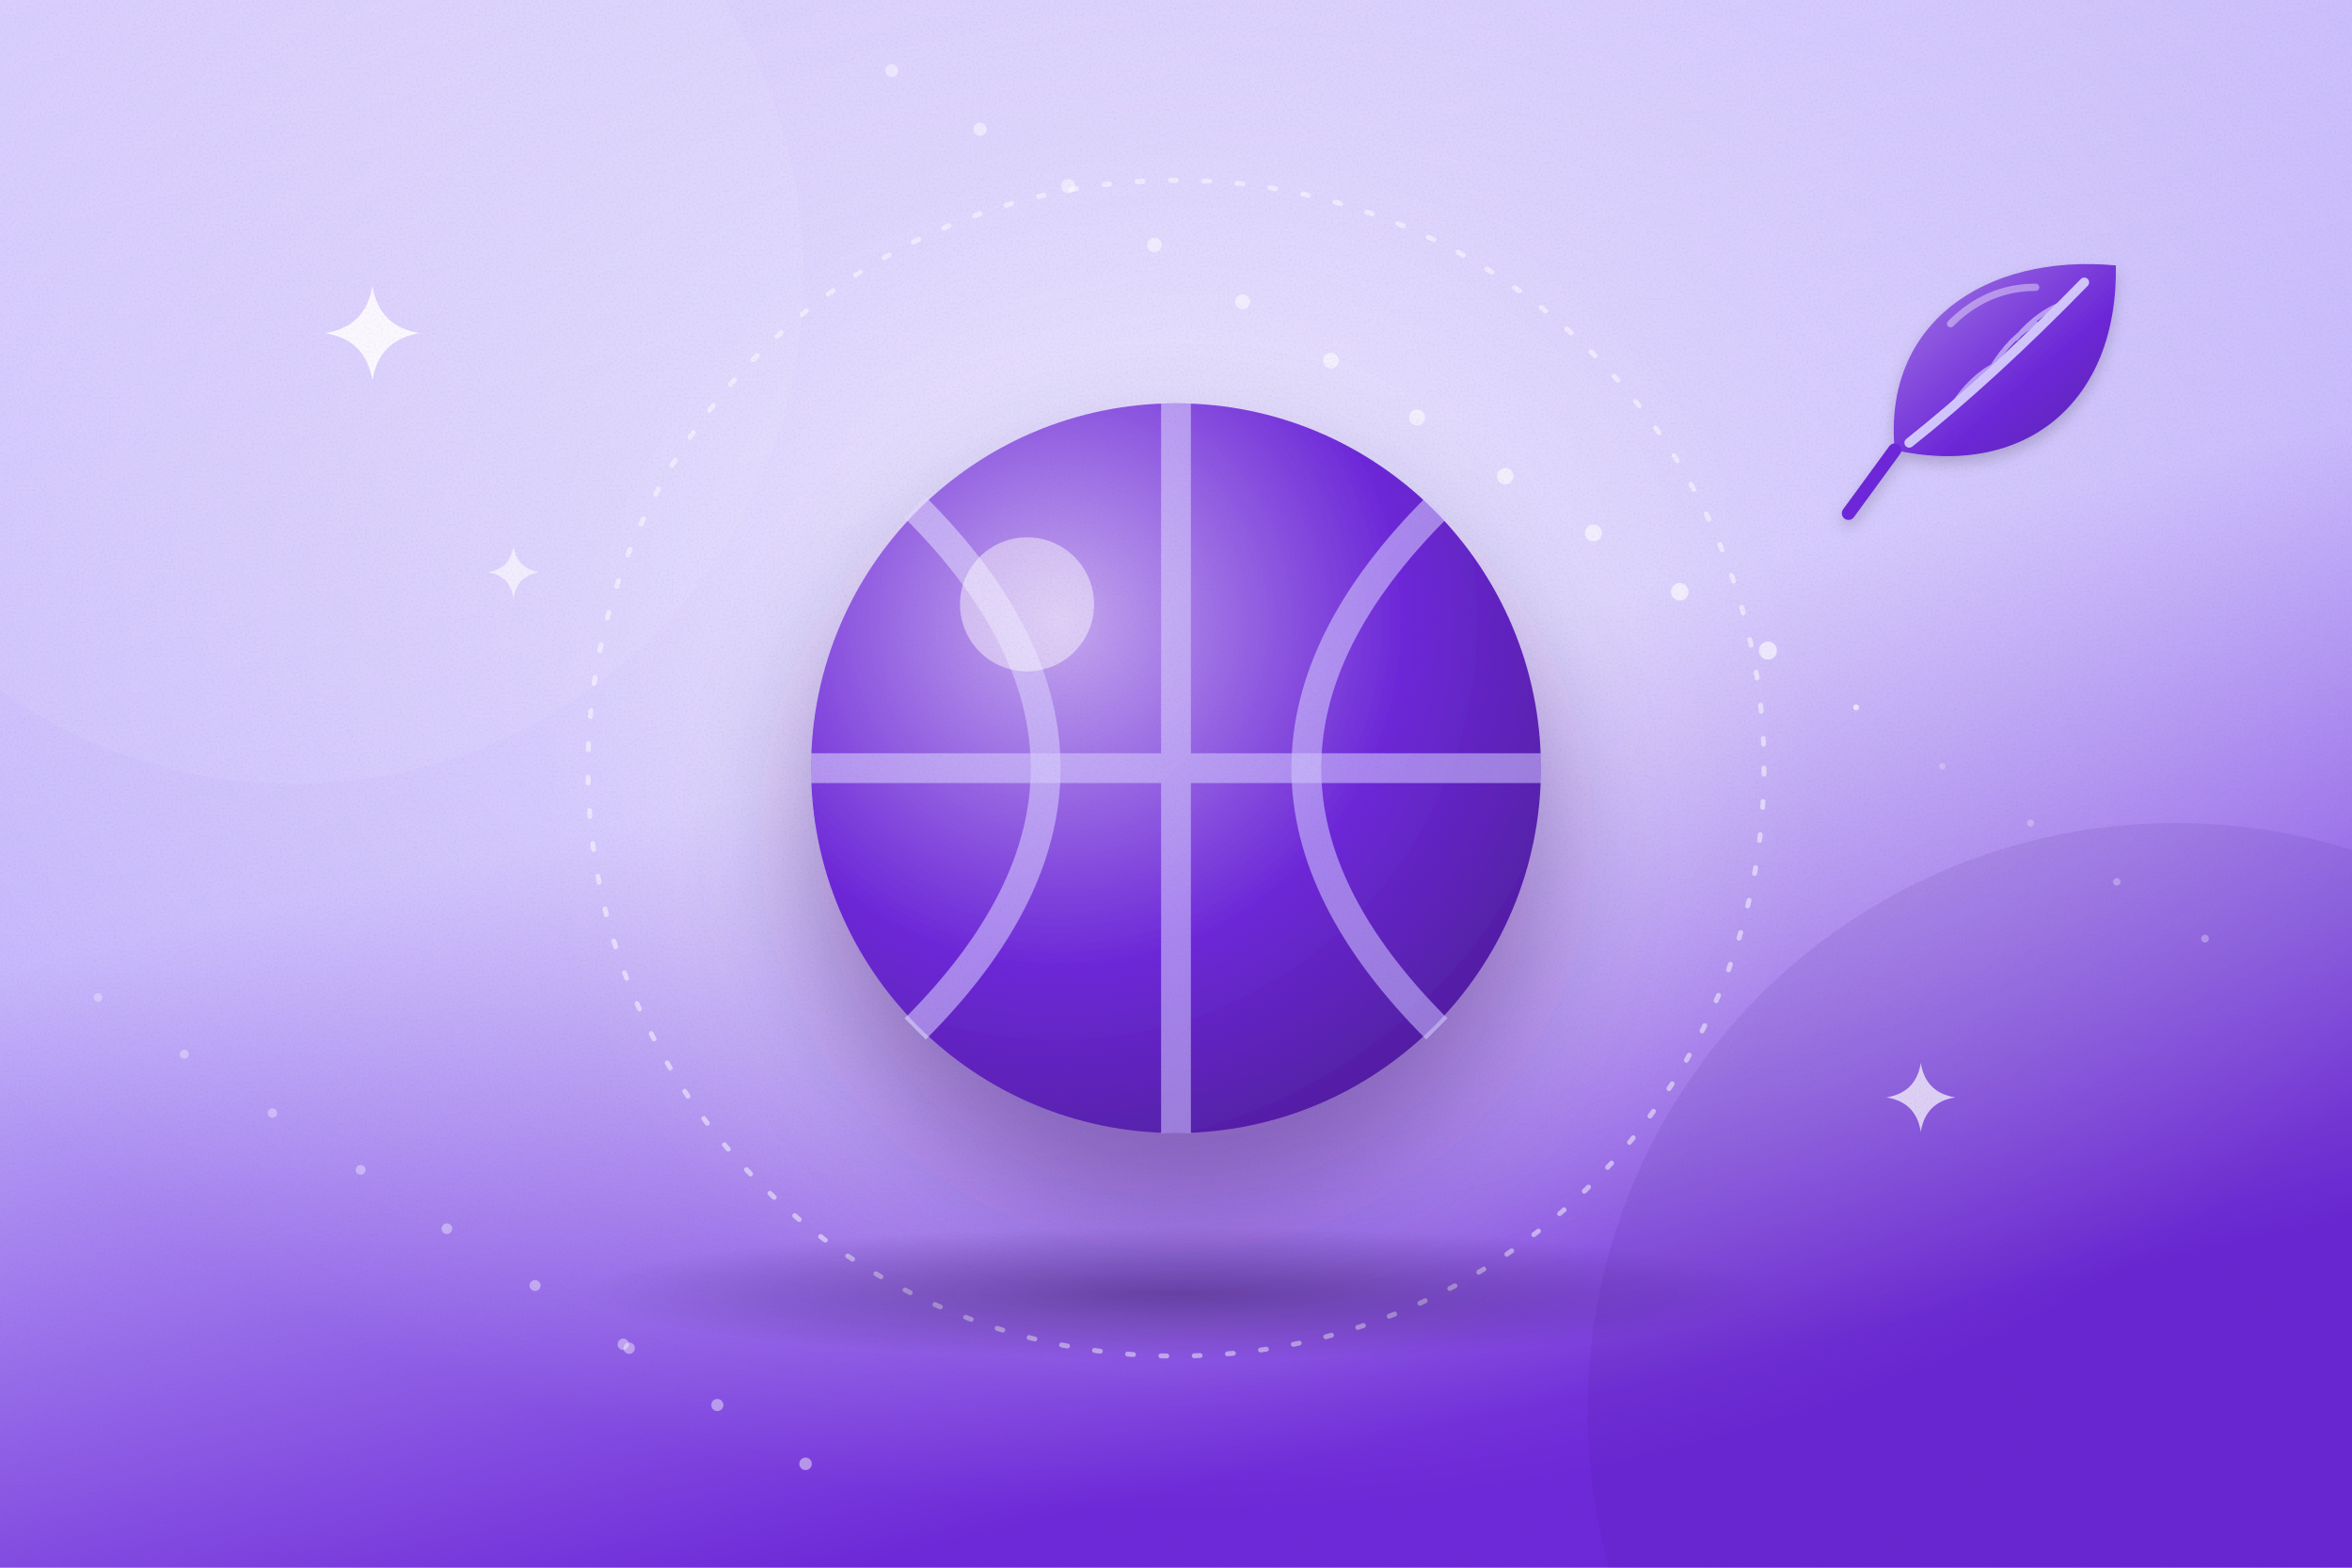
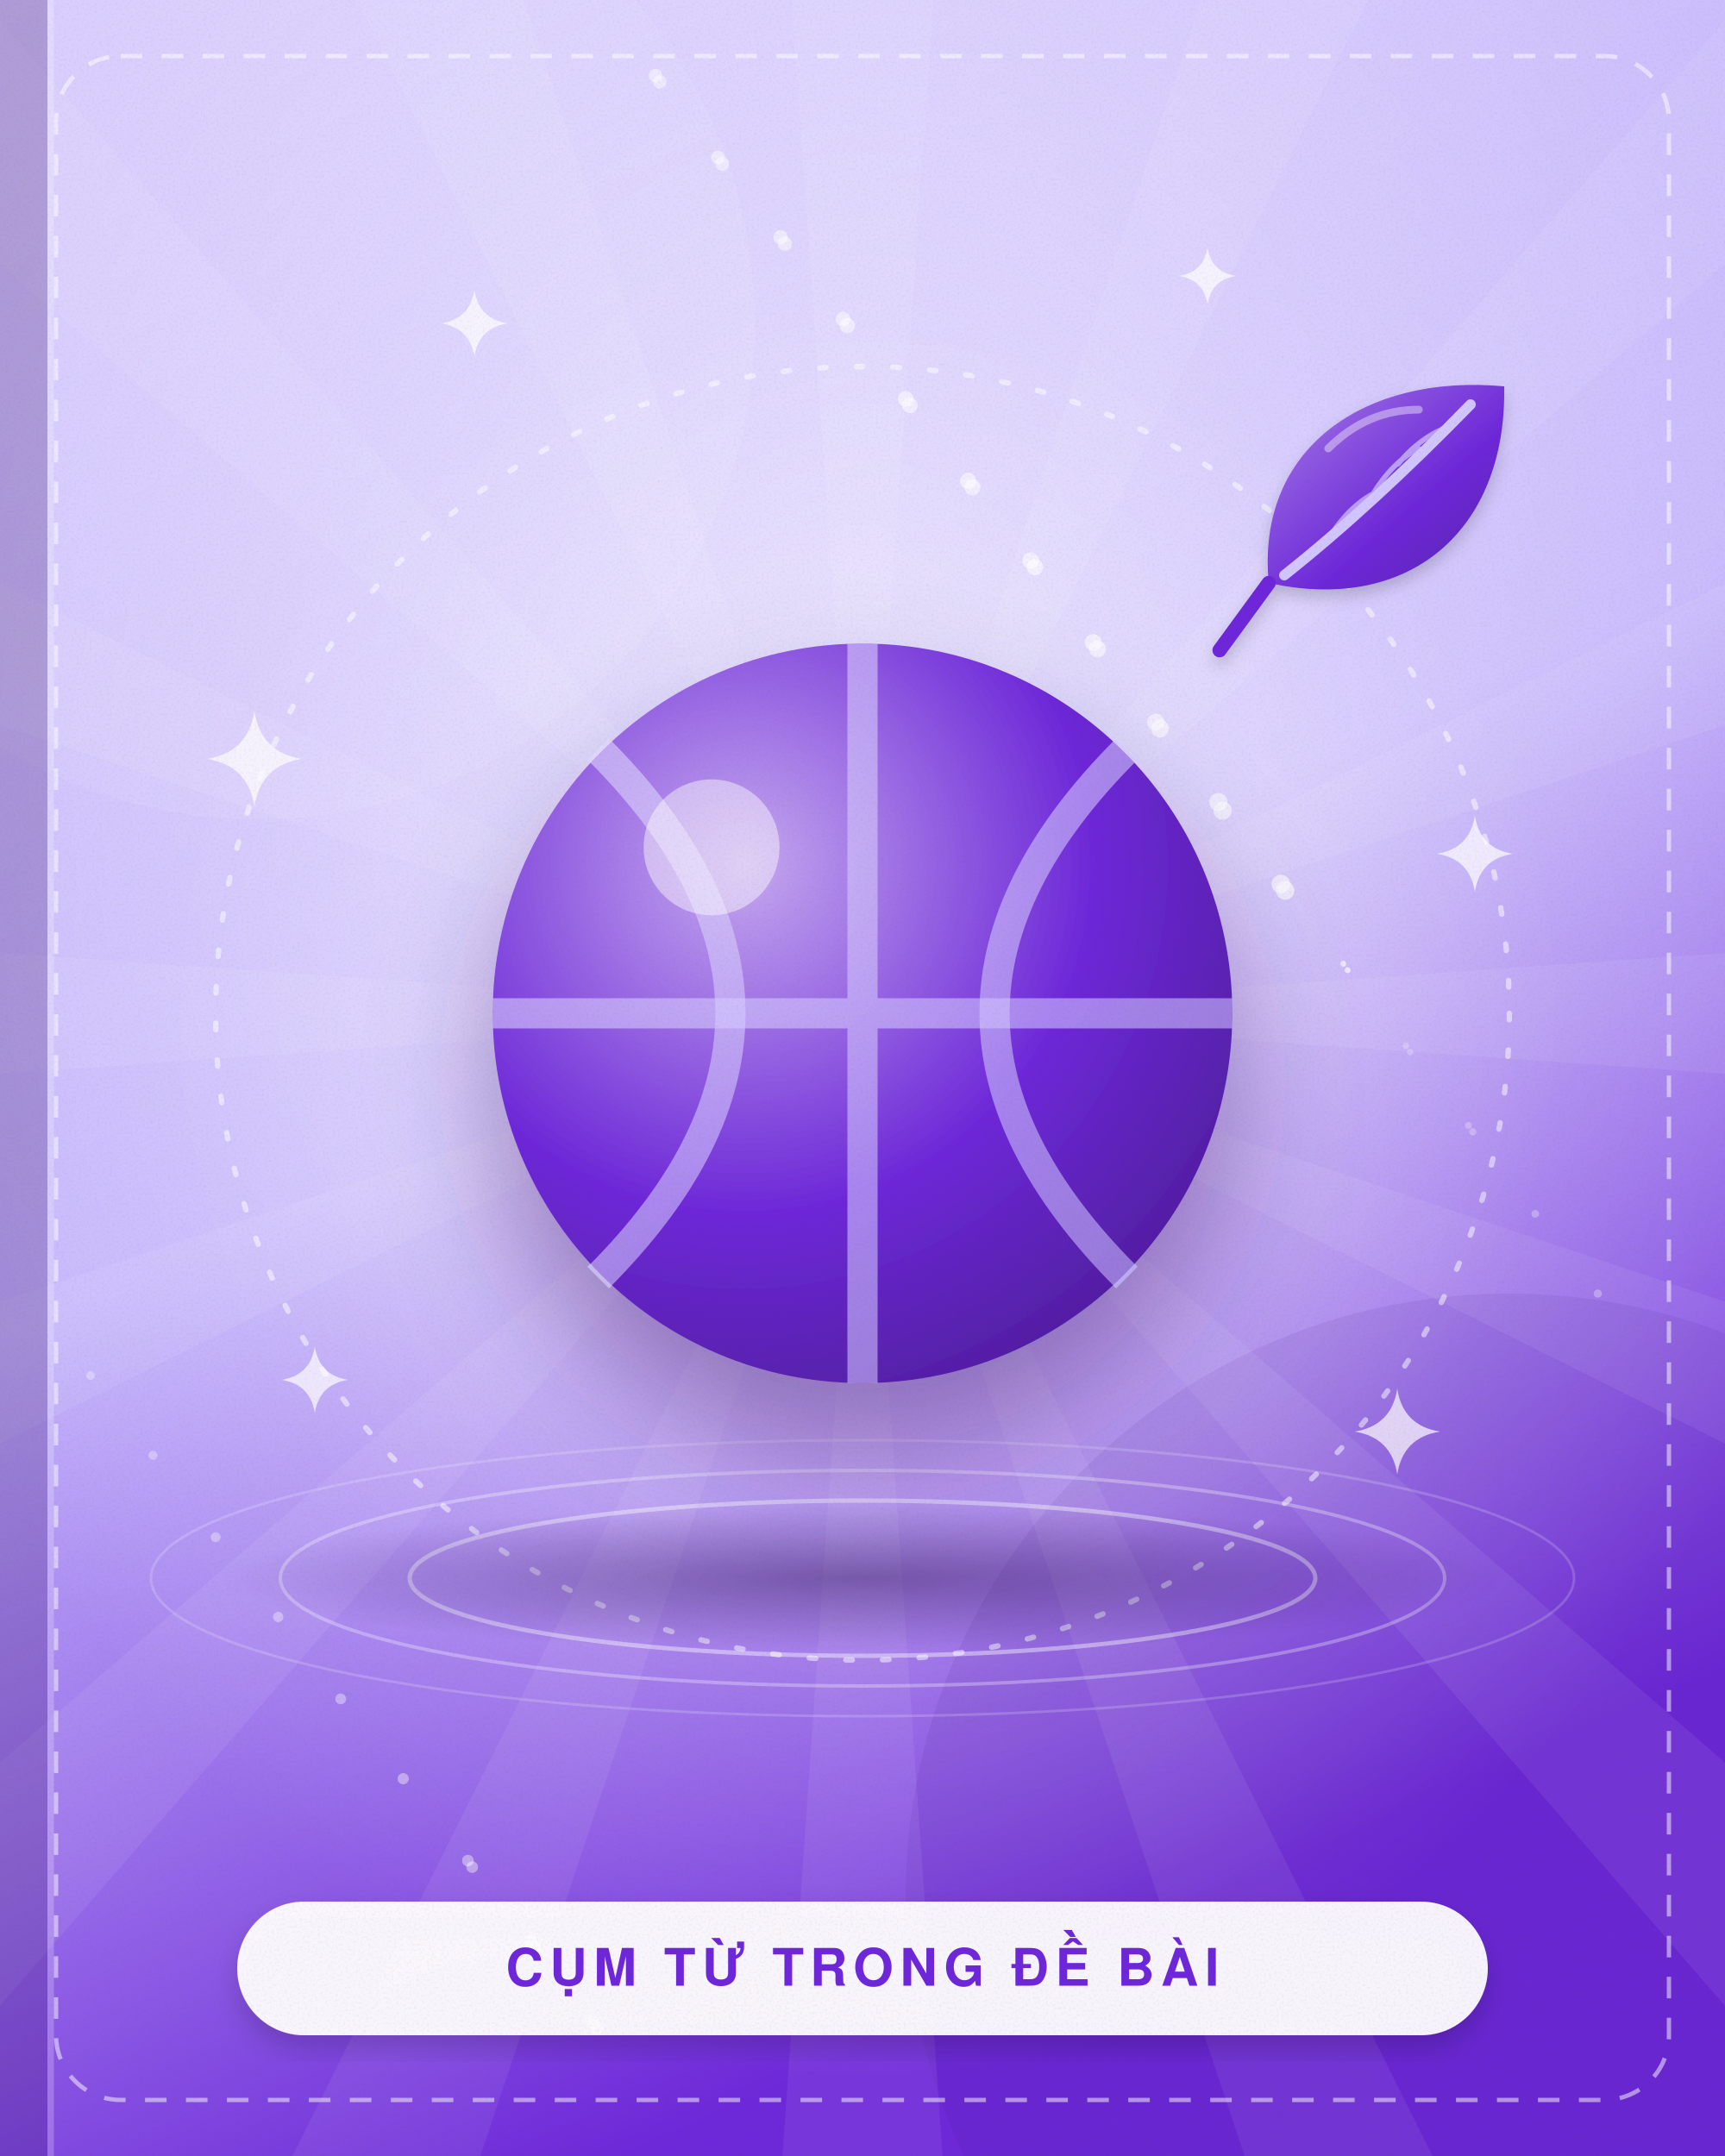
- <svg xmlns="http://www.w3.org/2000/svg" viewBox="0 0 1200 800" width="1200" height="800">
+ <svg xmlns="http://www.w3.org/2000/svg" viewBox="0 0 800 1000" width="800" height="1000">
  <defs>
    <linearGradient id="bg" x1="0" y1="0" x2="0.35" y2="1">
      <stop offset="0" stop-color="#d6cbfe" />
      <stop offset="0.55" stop-color="#C4B5FD" />
      <stop offset="1" stop-color="#6D28D9" />
    </linearGradient>
    <radialGradient id="glow" cx="0.5" cy="0.36" r="0.6">
      <stop offset="0" stop-color="#FFFFFF" stop-opacity="0.55" />
      <stop offset="1" stop-color="#FFFFFF" stop-opacity="0" />
    </radialGradient>
    <radialGradient id="halo" cx="0.5" cy="0.5" r="0.5">
      <stop offset="0" stop-color="#FFFFFF" stop-opacity="0.28" />
      <stop offset="1" stop-color="#FFFFFF" stop-opacity="0" />
    </radialGradient>
    <radialGradient id="ground" cx="0.5" cy="0.5" r="0.5">
      <stop offset="0" stop-color="#2c1057" stop-opacity="0.45" />
      <stop offset="1" stop-color="#2c1057" stop-opacity="0" />
    </radialGradient>
    <linearGradient id="gA" x1="0" y1="0" x2="1" y2="1">
      <stop offset="0" stop-color="#a77ee8" />
      <stop offset="0.6" stop-color="#6D28D9" />
      <stop offset="1" stop-color="#5720ae" />
    </linearGradient>
    <linearGradient id="gB" x1="0" y1="0" x2="1" y2="1">
      <stop offset="0" stop-color="#dfd6fe" />
      <stop offset="1" stop-color="#C4B5FD" />
    </linearGradient>
    <radialGradient id="gS" cx="0.34" cy="0.3" r="0.85">
      <stop offset="0" stop-color="#c5a9f0" />
      <stop offset="0.55" stop-color="#6D28D9" />
      <stop offset="1" stop-color="#4a1b94" />
    </radialGradient>
    <radialGradient id="gS2" cx="0.34" cy="0.3" r="0.85">
      <stop offset="0" stop-color="#e7e1fe" />
      <stop offset="0.6" stop-color="#C4B5FD" />
      <stop offset="1" stop-color="#9d91ca" />
    </radialGradient>
    <linearGradient id="gP" x1="0" y1="0" x2="0" y2="1">
      <stop offset="0" stop-color="#FFFDF6" />
      <stop offset="1" stop-color="#F2E4C8" />
    </linearGradient>
    <filter id="drop" x="-40%" y="-40%" width="180%" height="190%">
      <feDropShadow dx="0" dy="18" stdDeviation="16" flood-color="#311262" flood-opacity="0.38" />
    </filter>
    <filter id="soft" x="-20%" y="-20%" width="140%" height="140%">
      <feDropShadow dx="0" dy="6" stdDeviation="6" flood-color="#000000" flood-opacity="0.18" />
    </filter>
    <filter id="speck" x="0" y="0" width="100%" height="100%">
      <feTurbulence type="fractalNoise" baseFrequency="0.85" numOctaves="3" seed="7" stitchTiles="stitch" />
      <feColorMatrix type="matrix" values="0 0 0 0 0.12  0 0 0 0 0.07  0 0 0 0 0.02  0 0 0 0.9 -0.42" />
    </filter>
    <clipPath id="front">
      <rect x="-240" y="0" width="480" height="240" />
    </clipPath>
  </defs>
-   <rect width="1200" height="800" fill="url(#bg)" />
-   <rect width="1200" height="800" fill="url(#glow)" />
-   <circle cx="150" cy="140" r="260" fill="#FFFFFF" opacity="0.07" />
-   <circle cx="1110" cy="720" r="300" fill="#411882" opacity="0.10" />
-   <circle cx="321" cy="688" r="2.9" fill="#FFFFFF" opacity="0.41" />
-   <circle cx="366" cy="717" r="3.1" fill="#FFFFFF" opacity="0.43" />
-   <circle cx="411" cy="747" r="3.2" fill="#FFFFFF" opacity="0.45" />
-   <circle cx="455" cy="36" r="3.3" fill="#FFFFFF" opacity="0.46" />
-   <circle cx="500" cy="66" r="3.4" fill="#FFFFFF" opacity="0.48" />
-   <circle cx="545" cy="95" r="3.6" fill="#FFFFFF" opacity="0.49" />
-   <circle cx="589" cy="125" r="3.7" fill="#FFFFFF" opacity="0.51" />
-   <circle cx="634" cy="154" r="3.8" fill="#FFFFFF" opacity="0.53" />
-   <circle cx="679" cy="184" r="4.0" fill="#FFFFFF" opacity="0.54" />
-   <circle cx="723" cy="213" r="4.1" fill="#FFFFFF" opacity="0.56" />
-   <circle cx="768" cy="243" r="4.2" fill="#FFFFFF" opacity="0.57" />
-   <circle cx="813" cy="272" r="4.3" fill="#FFFFFF" opacity="0.59" />
-   <circle cx="857" cy="302" r="4.5" fill="#FFFFFF" opacity="0.61" />
-   <circle cx="902" cy="332" r="4.6" fill="#FFFFFF" opacity="0.62" />
-   <circle cx="947" cy="361" r="1.5" fill="#FFFFFF" opacity="0.64" />
-   <circle cx="991" cy="391" r="1.6" fill="#FFFFFF" opacity="0.25" />
-   <circle cx="1036" cy="420" r="1.8" fill="#FFFFFF" opacity="0.27" />
-   <circle cx="1080" cy="450" r="1.9" fill="#FFFFFF" opacity="0.29" />
-   <circle cx="1125" cy="479" r="2.0" fill="#FFFFFF" opacity="0.30" />
-   <circle cx="50" cy="509" r="2.2" fill="#FFFFFF" opacity="0.32" />
-   <circle cx="94" cy="538" r="2.3" fill="#FFFFFF" opacity="0.33" />
-   <circle cx="139" cy="568" r="2.4" fill="#FFFFFF" opacity="0.35" />
-   <circle cx="184" cy="597" r="2.5" fill="#FFFFFF" opacity="0.37" />
-   <circle cx="228" cy="627" r="2.7" fill="#FFFFFF" opacity="0.38" />
-   <circle cx="273" cy="656" r="2.8" fill="#FFFFFF" opacity="0.40" />
-   <circle cx="318" cy="686" r="2.9" fill="#FFFFFF" opacity="0.41" />
-   <circle cx="600" cy="392" r="300" fill="none" stroke="#FFFFFF" stroke-width="2.5" stroke-dasharray="3 14" stroke-linecap="round" opacity="0.5" />
-   <circle cx="600" cy="392" r="330" fill="url(#halo)" />
-   <ellipse cx="600" cy="660" rx="300" ry="34" fill="url(#ground)" />
-   <g transform="translate(600 392) scale(1.9)" filter="url(#drop)">
+   <rect width="800" height="1000" fill="url(#bg)" />
+   <rect width="800" height="1000" fill="url(#glow)" />
+   <circle cx="120" cy="150" r="230" fill="#FFFFFF" opacity="0.07" />
+   <circle cx="700" cy="880" r="280" fill="#411882" opacity="0.10" />
+   <circle cx="219" cy="866" r="2.7" fill="#FFFFFF" opacity="0.41" />
+   <circle cx="248" cy="903" r="2.9" fill="#FFFFFF" opacity="0.43" />
+   <circle cx="277" cy="941" r="3.0" fill="#FFFFFF" opacity="0.45" />
+   <circle cx="306" cy="38" r="3.1" fill="#FFFFFF" opacity="0.46" />
+   <circle cx="335" cy="76" r="3.2" fill="#FFFFFF" opacity="0.48" />
+   <circle cx="364" cy="113" r="3.3" fill="#FFFFFF" opacity="0.49" />
+   <circle cx="393" cy="151" r="3.5" fill="#FFFFFF" opacity="0.51" />
+   <circle cx="422" cy="188" r="3.6" fill="#FFFFFF" opacity="0.53" />
+   <circle cx="451" cy="226" r="3.7" fill="#FFFFFF" opacity="0.54" />
+   <circle cx="480" cy="263" r="3.8" fill="#FFFFFF" opacity="0.56" />
+   <circle cx="509" cy="301" r="3.9" fill="#FFFFFF" opacity="0.57" />
+   <circle cx="538" cy="338" r="4.1" fill="#FFFFFF" opacity="0.59" />
+   <circle cx="567" cy="376" r="4.2" fill="#FFFFFF" opacity="0.61" />
+   <circle cx="596" cy="413" r="4.3" fill="#FFFFFF" opacity="0.62" />
+   <circle cx="625" cy="450" r="1.4" fill="#FFFFFF" opacity="0.64" />
+   <circle cx="654" cy="488" r="1.5" fill="#FFFFFF" opacity="0.25" />
+   <circle cx="683" cy="525" r="1.7" fill="#FFFFFF" opacity="0.27" />
+   <circle cx="712" cy="563" r="1.8" fill="#FFFFFF" opacity="0.29" />
+   <circle cx="741" cy="600" r="1.9" fill="#FFFFFF" opacity="0.30" />
+   <circle cx="42" cy="638" r="2.0" fill="#FFFFFF" opacity="0.32" />
+   <circle cx="71" cy="675" r="2.1" fill="#FFFFFF" opacity="0.33" />
+   <circle cx="100" cy="713" r="2.3" fill="#FFFFFF" opacity="0.35" />
+   <circle cx="129" cy="750" r="2.4" fill="#FFFFFF" opacity="0.37" />
+   <circle cx="158" cy="788" r="2.5" fill="#FFFFFF" opacity="0.38" />
+   <circle cx="187" cy="825" r="2.6" fill="#FFFFFF" opacity="0.40" />
+   <circle cx="217" cy="863" r="2.7" fill="#FFFFFF" opacity="0.41" />
+   <circle cx="246" cy="900" r="2.9" fill="#FFFFFF" opacity="0.43" />
+   <circle cx="275" cy="938" r="3.0" fill="#FFFFFF" opacity="0.44" />
+   <circle cx="304" cy="35" r="3.1" fill="#FFFFFF" opacity="0.46" />
+   <circle cx="333" cy="73" r="3.2" fill="#FFFFFF" opacity="0.48" />
+   <circle cx="362" cy="110" r="3.3" fill="#FFFFFF" opacity="0.49" />
+   <circle cx="391" cy="148" r="3.4" fill="#FFFFFF" opacity="0.51" />
+   <circle cx="420" cy="185" r="3.6" fill="#FFFFFF" opacity="0.52" />
+   <circle cx="449" cy="223" r="3.7" fill="#FFFFFF" opacity="0.54" />
+   <circle cx="478" cy="260" r="3.8" fill="#FFFFFF" opacity="0.56" />
+   <circle cx="507" cy="298" r="3.9" fill="#FFFFFF" opacity="0.57" />
+   <circle cx="536" cy="335" r="4.0" fill="#FFFFFF" opacity="0.59" />
+   <circle cx="565" cy="372" r="4.2" fill="#FFFFFF" opacity="0.60" />
+   <circle cx="594" cy="410" r="4.3" fill="#FFFFFF" opacity="0.62" />
+   <circle cx="623" cy="447" r="1.4" fill="#FFFFFF" opacity="0.64" />
+   <circle cx="652" cy="485" r="1.5" fill="#FFFFFF" opacity="0.25" />
+   <circle cx="681" cy="522" r="1.6" fill="#FFFFFF" opacity="0.27" />
+   <path d="M400 470L1297.8 407.1L1297.8 532.9Z" fill="#FFFFFF" opacity="0.07" />
+   <path d="M400 470L1253.5 755.4L1205.4 871.7Z" fill="#FFFFFF" opacity="0.07" />
+   <path d="M400 470L1079.3 1060.3L990.3 1149.3Z" fill="#FFFFFF" opacity="0.07" />
+   <path d="M400 470L801.7 1275.4L685.4 1323.5Z" fill="#FFFFFF" opacity="0.07" />
+   <path d="M400 470L462.9 1367.8L337.1 1367.8Z" fill="#FFFFFF" opacity="0.07" />
+   <path d="M400 470L114.6 1323.5L-1.7 1275.4Z" fill="#FFFFFF" opacity="0.07" />
+   <path d="M400 470L-190.3 1149.3L-279.3 1060.3Z" fill="#FFFFFF" opacity="0.07" />
+   <path d="M400 470L-405.4 871.7L-453.5 755.4Z" fill="#FFFFFF" opacity="0.07" />
+   <path d="M400 470L-497.8 532.9L-497.8 407.1Z" fill="#FFFFFF" opacity="0.07" />
+   <path d="M400 470L-453.5 184.6L-405.4 68.3Z" fill="#FFFFFF" opacity="0.07" />
+   <path d="M400 470L-279.3 -120.3L-190.3 -209.3Z" fill="#FFFFFF" opacity="0.07" />
+   <path d="M400 470L-1.7 -335.4L114.6 -383.5Z" fill="#FFFFFF" opacity="0.07" />
+   <path d="M400 470L337.1 -427.8L462.9 -427.8Z" fill="#FFFFFF" opacity="0.07" />
+   <path d="M400 470L685.4 -383.5L801.7 -335.4Z" fill="#FFFFFF" opacity="0.07" />
+   <path d="M400 470L990.3 -209.3L1079.3 -120.3Z" fill="#FFFFFF" opacity="0.07" />
+   <path d="M400 470L1205.4 68.3L1253.5 184.6Z" fill="#FFFFFF" opacity="0.07" />
+   <rect x="26" y="26" width="748" height="948" rx="30" fill="none" stroke="#FFFFFF" stroke-width="2" stroke-dasharray="10 9" opacity="0.5" />
+   <rect x="0" y="0" width="22" height="1000" fill="#3c1677" opacity="0.28" />
+   <rect x="22" y="0" width="3" height="1000" fill="#FFFFFF" opacity="0.22" />
+   <circle cx="400" cy="470" r="300" fill="none" stroke="#FFFFFF" stroke-width="2.5" stroke-dasharray="3 14" stroke-linecap="round" opacity="0.5" />
+   <circle cx="400" cy="470" r="330" fill="url(#halo)" />
+   <ellipse cx="400" cy="732" rx="210" ry="36" fill="none" stroke="#FFFFFF" stroke-width="2.0" opacity="0.42" />
+   <ellipse cx="400" cy="732" rx="270" ry="50" fill="none" stroke="#FFFFFF" stroke-width="1.6" opacity="0.30" />
+   <ellipse cx="400" cy="732" rx="330" ry="64" fill="none" stroke="#FFFFFF" stroke-width="1.2" opacity="0.18" />
+   <ellipse cx="400" cy="732" rx="300" ry="34" fill="url(#ground)" />
+   <g transform="translate(400 470) scale(1.75)" filter="url(#drop)">
    <circle r="98" fill="url(#gS)" />
    <path d="M-98 0H98M0-98V98" stroke="url(#gB)" stroke-width="8" opacity=".6" />
    <path d="M-70-70Q0 0-70 70M70-70Q0 0 70 70" stroke="url(#gB)" stroke-width="8" fill="none" opacity=".6" />
    <circle cx="-40" cy="-44" r="18" fill="#FFFFFF" opacity=".45" />
  </g>
-   <g transform="translate(1020 190) scale(0.62)" filter="url(#soft)">
+   <g transform="translate(640 232) scale(0.6)" filter="url(#soft)">
    <path d="M-86 64C-96-40-12-98 96-88C98 24 22 88-86 64Z" fill="url(#gA)" />
    <path d="M-74 58Q-6 4 70-74" stroke="url(#gB)" stroke-width="8" fill="none" stroke-linecap="round" />
    <path d="M-36 24Q-18-2 6-10M-6 -4Q10-30 30-40M14 -28Q32-50 56-58" stroke="url(#gB)" stroke-width="4" fill="none" stroke-linecap="round" opacity=".7" />
    <path d="M-86 64L-124 116" stroke="#6D28D9" stroke-width="11" stroke-linecap="round" />
    <path d="M-40 -40Q-10-70 30-70" stroke="#FFFFFF" stroke-width="6" fill="none" stroke-linecap="round" opacity=".4" />
  </g>
-   <path transform="translate(190 170) scale(1.1)" d="M0 -22Q3 -3 22 0Q3 3 0 22Q-3 3 -22 0Q-3 -3 0 -22Z" fill="#FFFFFF" opacity="0.85" />
-   <path transform="translate(262 292) scale(0.6)" d="M0 -22Q3 -3 22 0Q3 3 0 22Q-3 3 -22 0Q-3 -3 0 -22Z" fill="#FFFFFF" opacity="0.6" />
-   <path transform="translate(980 560) scale(0.8)" d="M0 -22Q3 -3 22 0Q3 3 0 22Q-3 3 -22 0Q-3 -3 0 -22Z" fill="#FFFFFF" opacity="0.7" />
-   <rect width="1200" height="800" filter="url(#speck)" opacity="0.16" />
+   <path transform="translate(118 352) scale(1)" d="M0 -22Q3 -3 22 0Q3 3 0 22Q-3 3 -22 0Q-3 -3 0 -22Z" fill="#FFFFFF" opacity="0.7" />
+   <path transform="translate(684 396) scale(0.8)" d="M0 -22Q3 -3 22 0Q3 3 0 22Q-3 3 -22 0Q-3 -3 0 -22Z" fill="#FFFFFF" opacity="0.7" />
+   <path transform="translate(146 640) scale(0.7)" d="M0 -22Q3 -3 22 0Q3 3 0 22Q-3 3 -22 0Q-3 -3 0 -22Z" fill="#FFFFFF" opacity="0.7" />
+   <path transform="translate(648 664) scale(0.9)" d="M0 -22Q3 -3 22 0Q3 3 0 22Q-3 3 -22 0Q-3 -3 0 -22Z" fill="#FFFFFF" opacity="0.7" />
+   <path transform="translate(560 128) scale(0.6)" d="M0 -22Q3 -3 22 0Q3 3 0 22Q-3 3 -22 0Q-3 -3 0 -22Z" fill="#FFFFFF" opacity="0.7" />
+   <path transform="translate(220 150) scale(0.7)" d="M0 -22Q3 -3 22 0Q3 3 0 22Q-3 3 -22 0Q-3 -3 0 -22Z" fill="#FFFFFF" opacity="0.7" />
+   <g filter="url(#soft)">
+     <rect x="110" y="882" width="580" height="62" rx="31" fill="#FFFFFF" opacity="0.94" />
+     <text x="400" y="921" text-anchor="middle" font-family="Helvetica, Arial, sans-serif" font-size="24" font-weight="800" letter-spacing="3" fill="#6D28D9">CỤM TỪ TRONG ĐỀ BÀI</text>
+   </g>
+   <rect width="800" height="1000" filter="url(#speck)" opacity="0.16" />
</svg>
